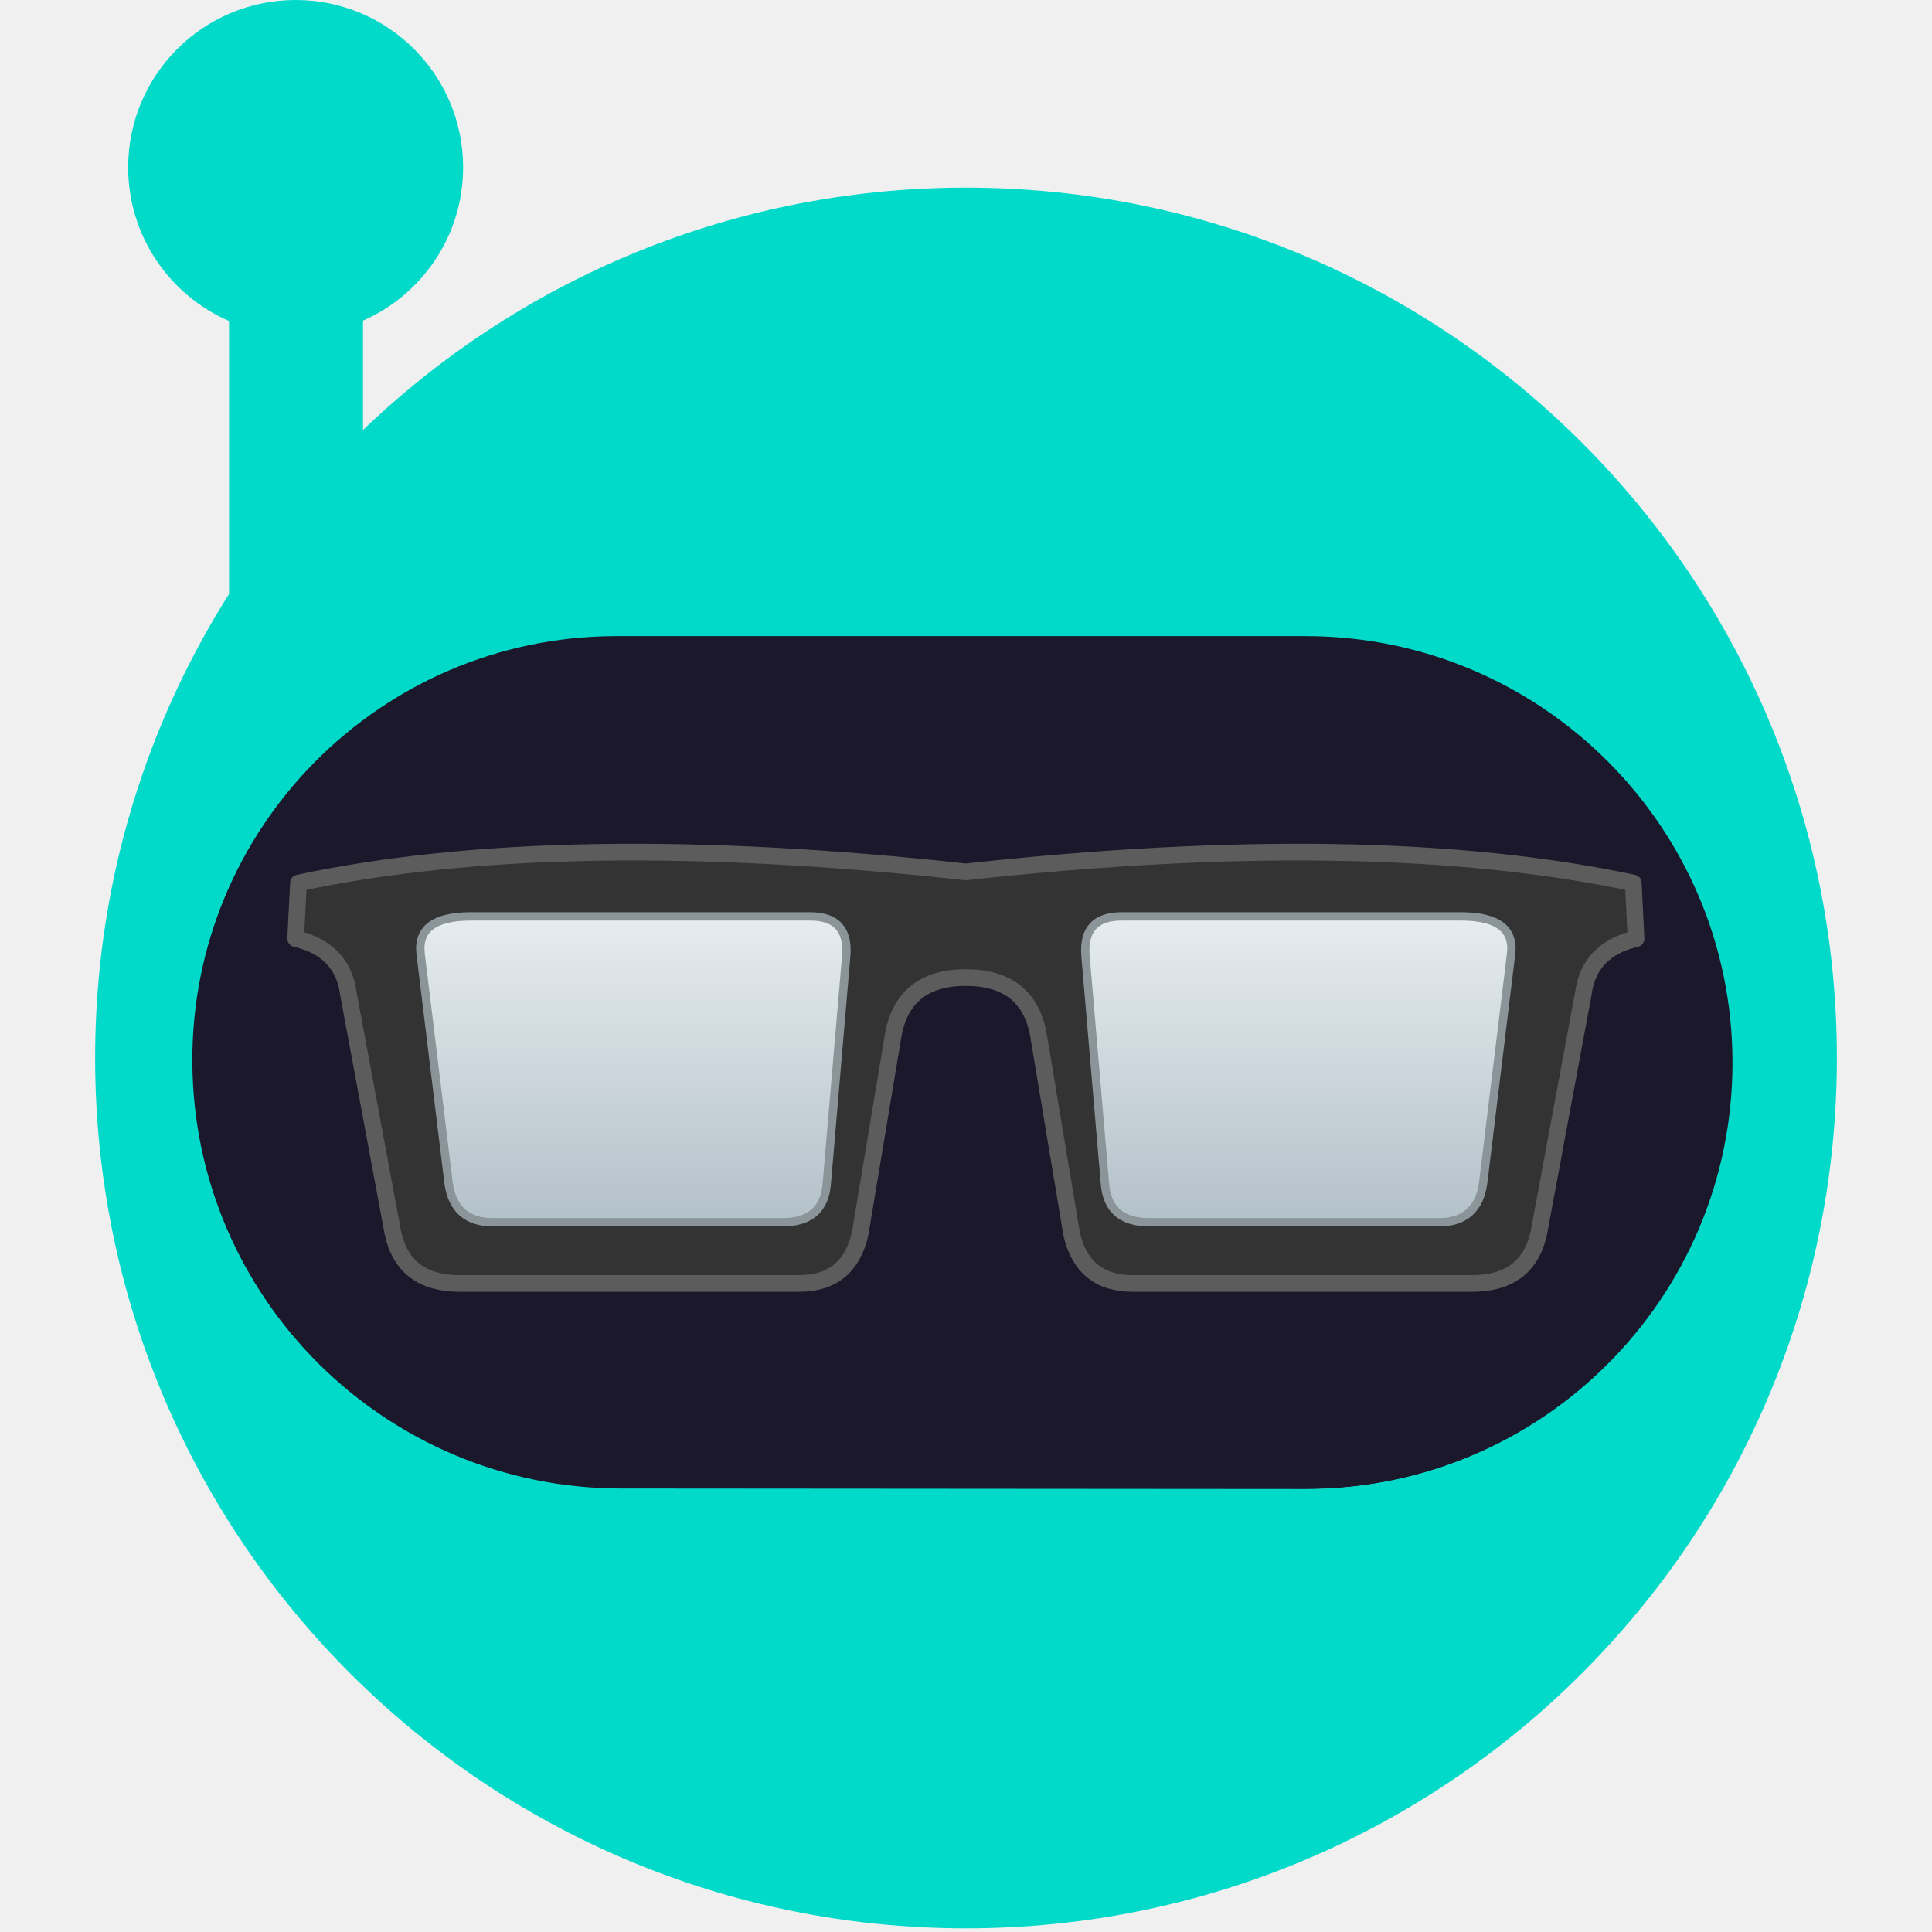
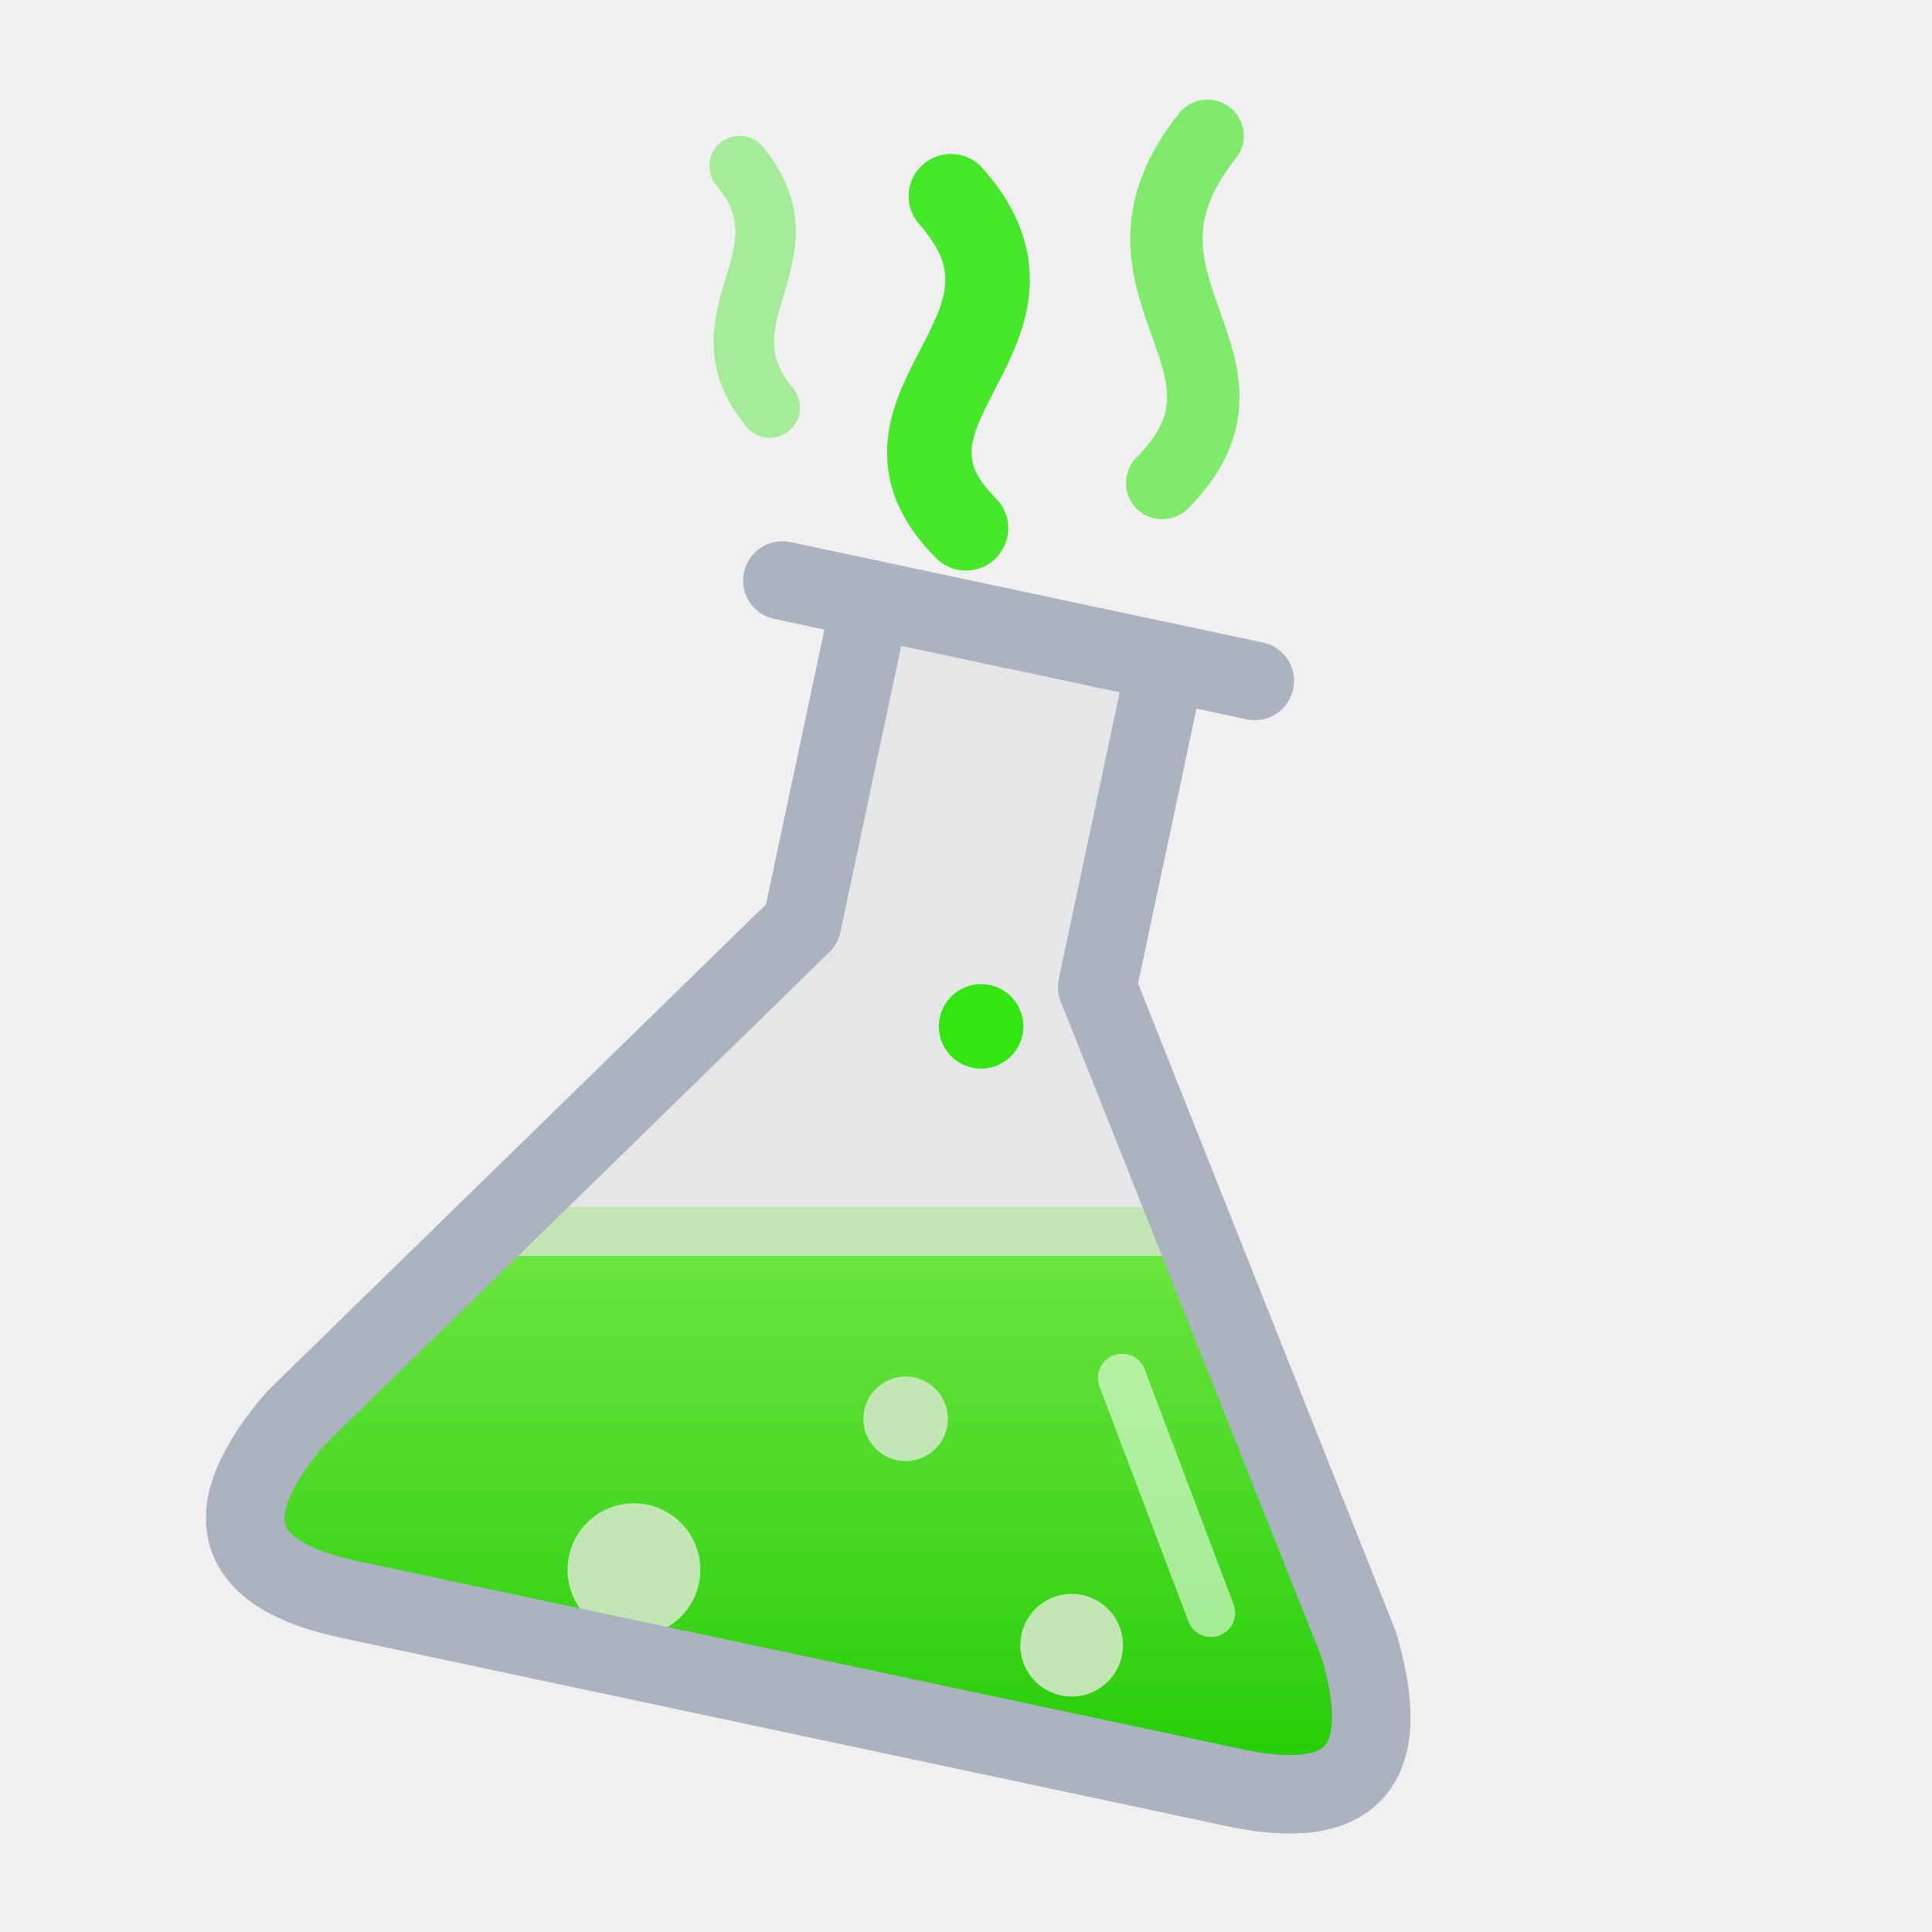
- <svg xmlns="http://www.w3.org/2000/svg" xmlns:xlink="http://www.w3.org/1999/xlink" viewBox="54 80 528 528">
+ <svg xmlns="http://www.w3.org/2000/svg" viewBox="0 0 64 64" fill="none">
  <defs>
-     <linearGradient id="lens" x1="0" y1="0" x2="0" y2="1">
-       <stop offset="0" stop-color="#e6ecef" />
-       <stop offset="1" stop-color="#b3c1c9" />
+     <clipPath id="labs-beaker-inside">
+       <path transform="translate(-2 -1.5) rotate(12 32 40)" d="M27 22V33L14 52.5Q11 58 17 58H47Q53 58 50 52.5L37 33V22Z" />
+     </clipPath>
+     <linearGradient id="labs-beaker-fluid" x1="0" y1="40" x2="0" y2="61" gradientUnits="userSpaceOnUse">
+       <stop offset="0" stop-color="#71e645" />
+       <stop offset="1" stop-color="#1cca00" />
    </linearGradient>
-     <path id="glass" fill="url(#lens)" stroke="#8a9499" stroke-width="3" d="M78 204H200Q214 204 213 218L206 300Q205 314 190 314H86Q72 314 70 300L60 218Q58 204 78 204Z" />
  </defs>
-   <rect x="106" y="253" width="422" height="234" rx="117" fill="#1a182a" />
-   <path fill="#02dac9" fill-rule="evenodd" d="M318 131.276C449.444 131.276 556 237.77 556 369.138C556 500.506 449.444 607 318 607C186.556 607 80 500.506 80 369.138C80 237.77 186.556 131.276 318 131.276ZM410.82 253.852L222.166 253.852L221.868 253.853C157.86 254.182 106.237 306.308 106.566 370.28C106.897 434.692 159.212 486.746 223.662 486.795L410.907 486.936C475.285 486.936 527.473 434.778 527.473 370.438C527.473 306.049 475.245 253.852 410.82 253.852Z" />
-   <path fill="#02dac9" d="M134.797 80C160.075 80 180.566 100.48 180.566 125.743C180.566 144.461 169.317 160.553 153.207 167.634L153.207 271.148H116.591L116.591 167.723C100.372 160.688 89.028 144.539 89.028 125.743C89.028 100.48 109.52 80 134.797 80Z" />
-   <g transform="translate(123.4 175.4) scale(0.76)">
-     <path fill="#333" stroke="#5c5c5c" stroke-width="6" stroke-linejoin="round" d="M16 192Q110 172 256 188Q402 172 496 192L497 212Q480 216 478 232L462 318Q458 336 438 336H316Q298 336 294 318L282 246Q278 226 256 226Q234 226 230 246L218 318Q214 336 196 336H74Q54 336 50 318L34 232Q32 216 15 212Z" />
-     <use xlink:href="#glass" />
-     <use xlink:href="#glass" transform="matrix(-1 0 0 1 512 0)" />
+   <g fill="none" stroke="#33e612" stroke-linecap="round">
+     <path stroke-width="2.8" opacity=".9" d="M32 17.5C28 13.5 35.5 11 31.5 6.5" />
+     <path stroke-width="2.4" opacity=".6" d="M38.5 16C42.5 12 36 9.5 40 4.5" />
+     <path stroke-width="2" opacity=".4" d="M25.5 13.5C23 10.5 27 8.5 24.5 5.5" />
+   </g>
+   <g clip-path="url(#labs-beaker-inside)">
+     <rect width="64" height="64" fill="#aab3bf" opacity=".16" />
+     <rect y="40" width="64" height="24" fill="url(#labs-beaker-fluid)" />
+     <rect y="40" width="64" height="1.6" fill="#c3e6b5" />
+     <circle cx="21" cy="52" r="2.2" fill="#c3e6b5" />
+     <circle cx="30" cy="47" r="1.4" fill="#c3e6b5" />
+     <circle cx="35.5" cy="54.5" r="1.7" fill="#c3e6b5" />
+     <circle cx="32.5" cy="34" r="1.4" fill="#33e612" />
+   </g>
+   <g fill="none" transform="translate(-2 -1.5) rotate(12 32 40)" stroke="#aab3bf" stroke-width="2.6" stroke-linecap="round" stroke-linejoin="round">
+     <path d="M27 22V33L14 52.5Q11 58 17 58H47Q53 58 50 52.5L37 33V22" />
+     <path d="M24 22H40" />
+     <path stroke="#fff" stroke-width="1.6" opacity=".55" d="M40.5 45.5L45 52.5" />
  </g>
</svg>
